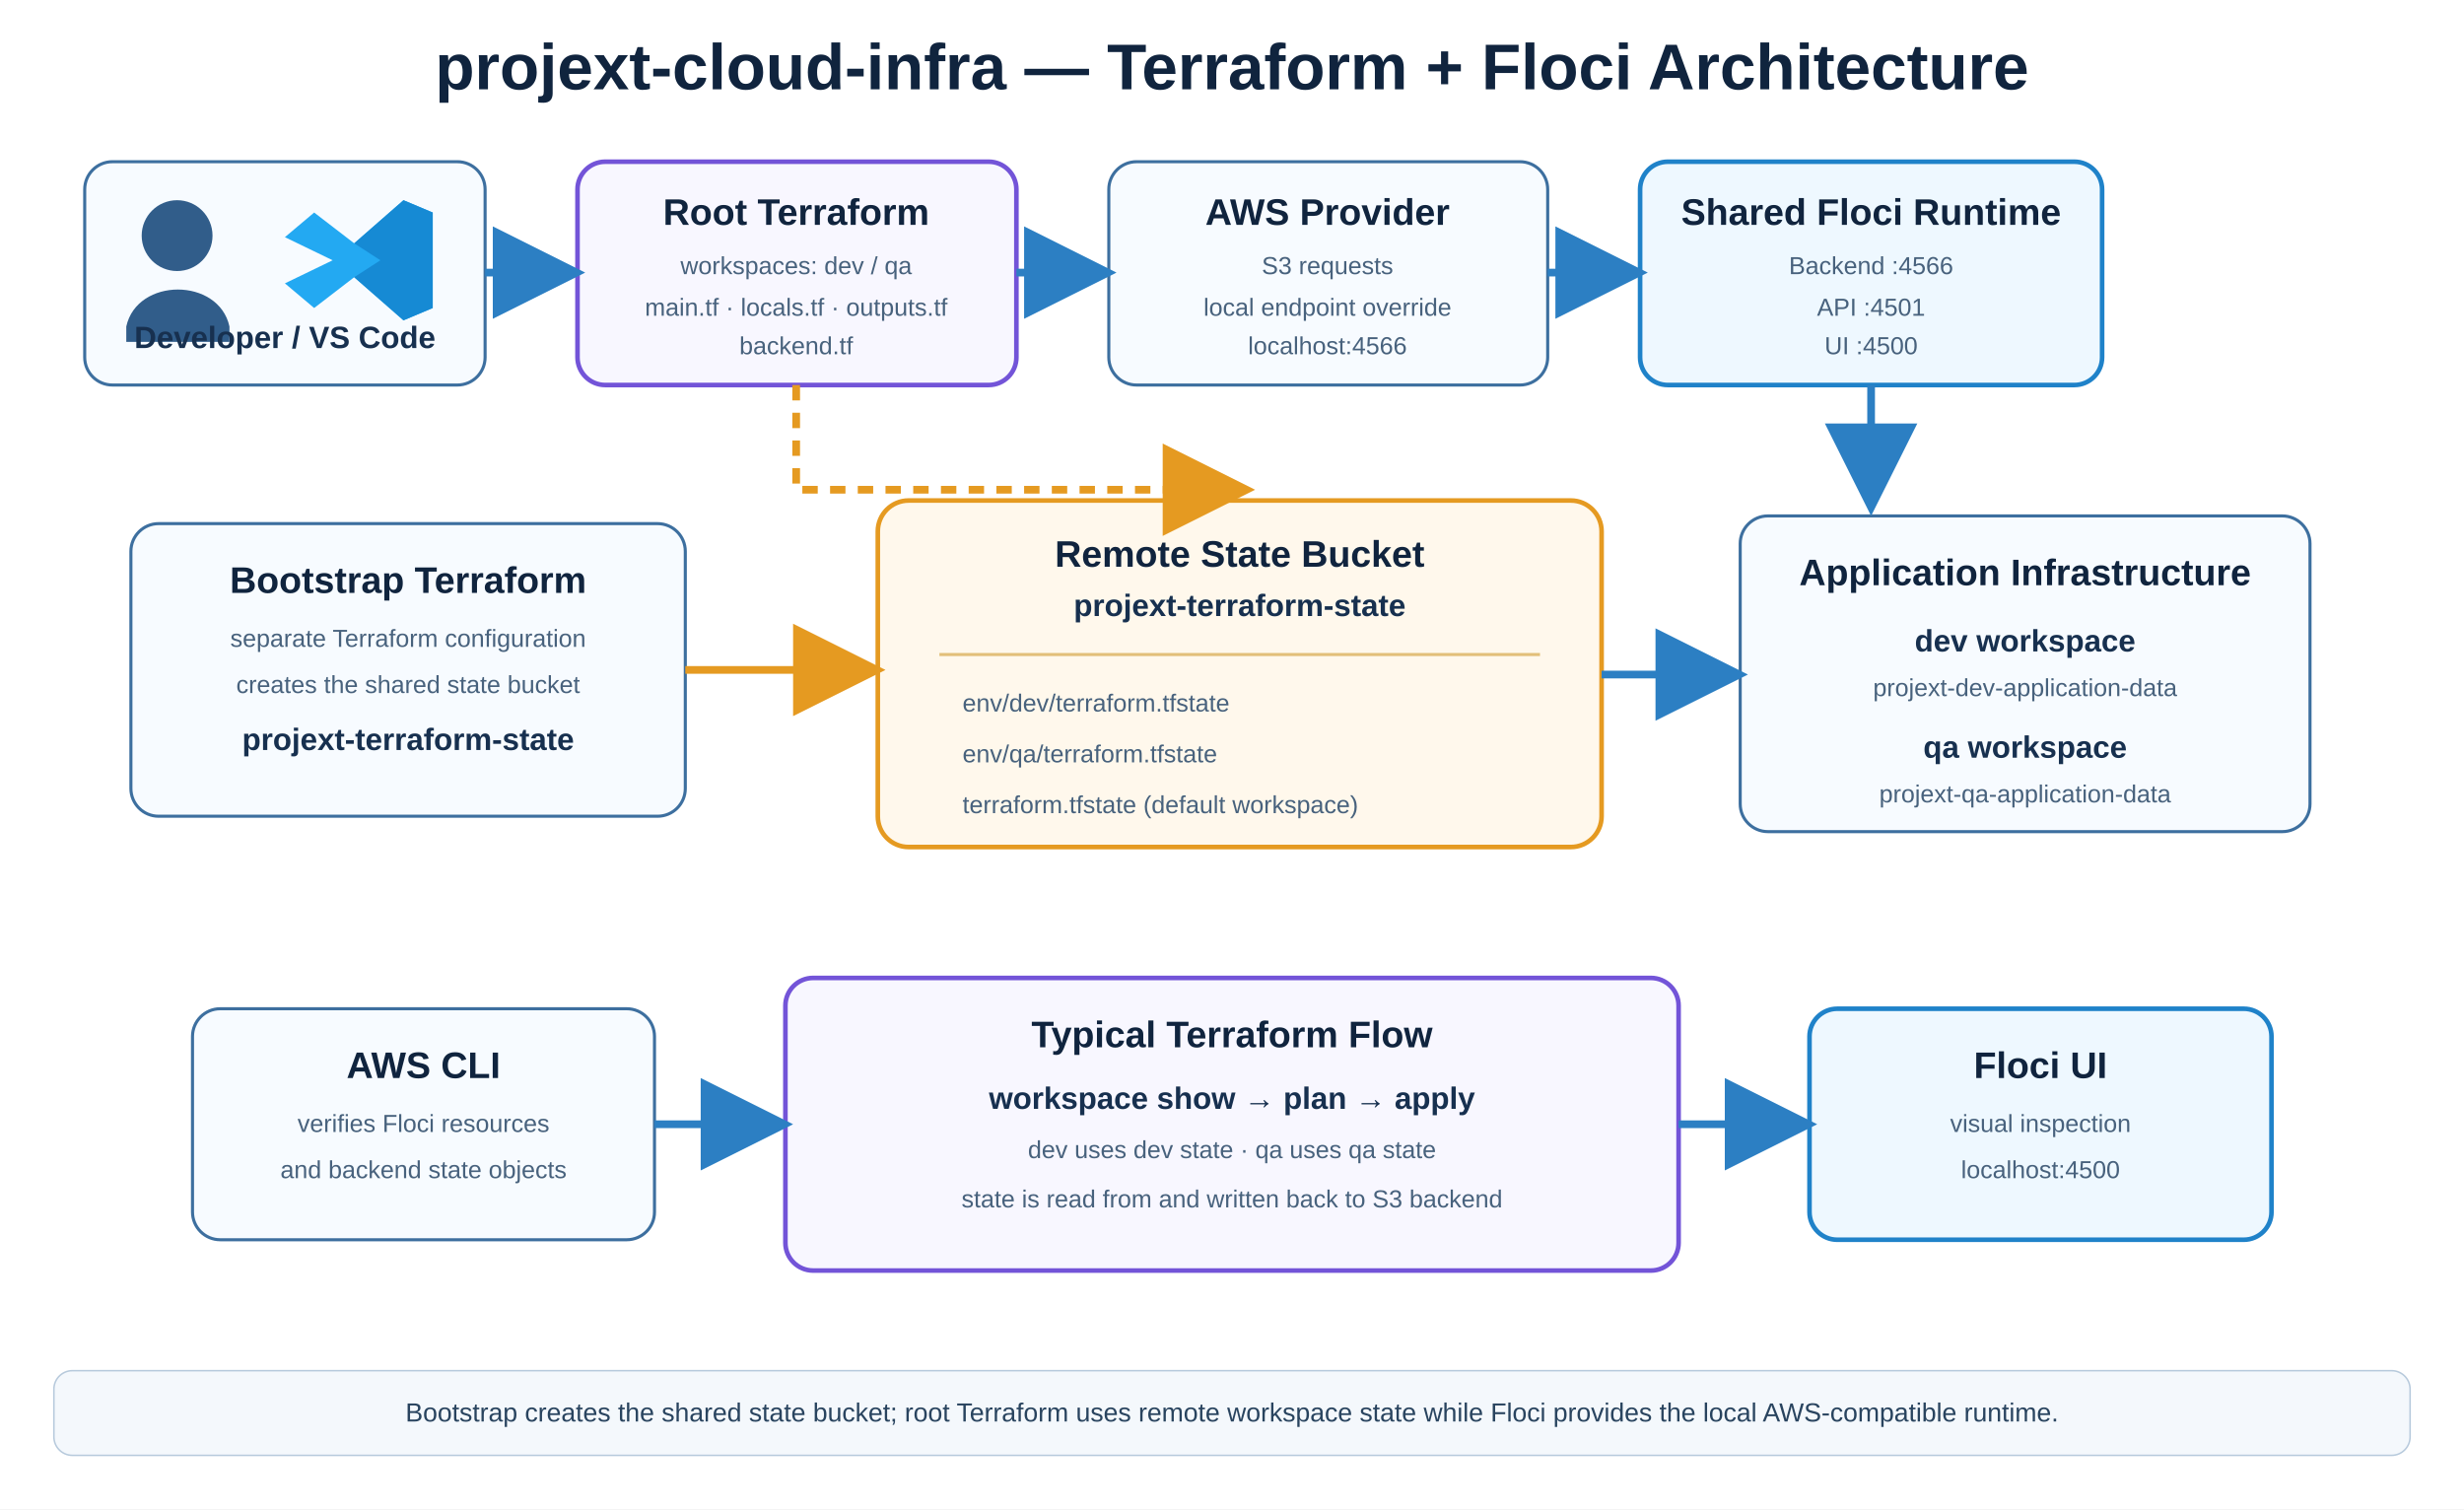
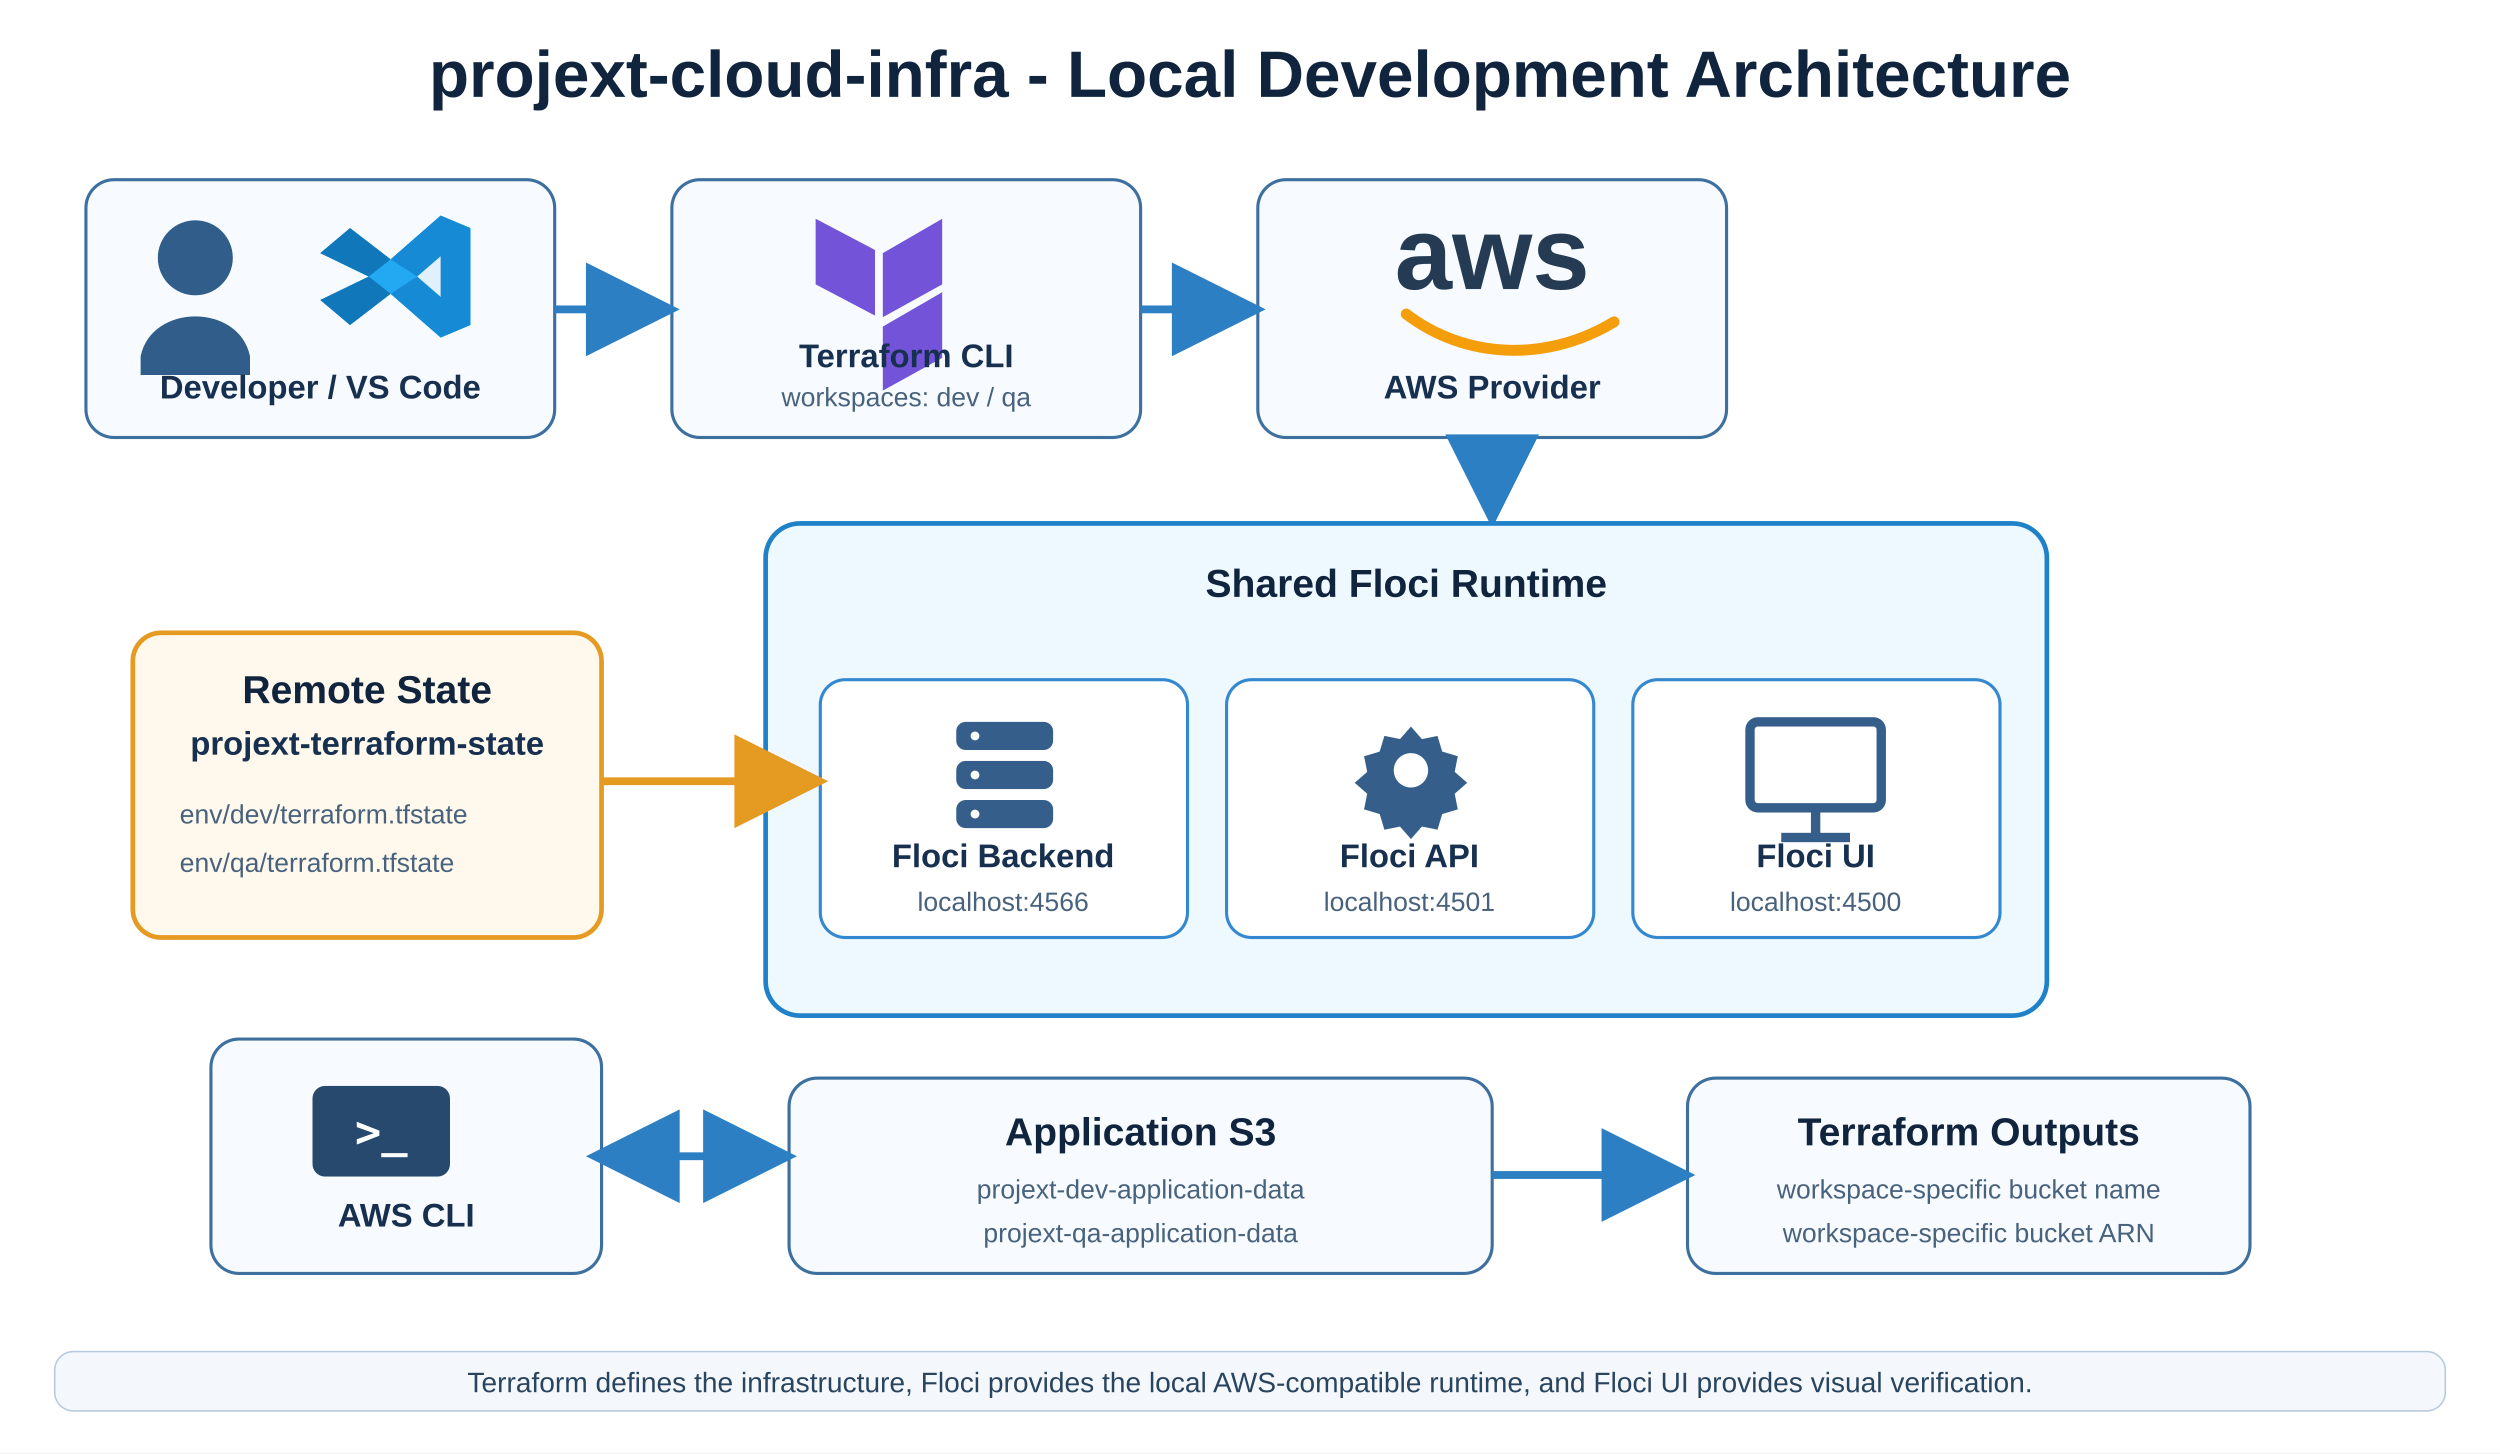
- <svg xmlns="http://www.w3.org/2000/svg" width="1600" height="980" viewBox="0 0 1600 980" role="img" aria-labelledby="title desc">
+ <svg xmlns="http://www.w3.org/2000/svg" width="1600" height="930" viewBox="0 0 1600 930" role="img" aria-labelledby="title desc">
  <defs>
    <style>
      .title{font:700 42px -apple-system,BlinkMacSystemFont,"Segoe UI",Arial,sans-serif;fill:#10243e}
-       .h{font:700 24px -apple-system,BlinkMacSystemFont,"Segoe UI",Arial,sans-serif;fill:#10243e}
-       .t{font:600 20px -apple-system,BlinkMacSystemFont,"Segoe UI",Arial,sans-serif;fill:#17304f}
-       .s{font:500 16px -apple-system,BlinkMacSystemFont,"Segoe UI",Arial,sans-serif;fill:#48627d}
-       .note{font:500 17px -apple-system,BlinkMacSystemFont,"Segoe UI",Arial,sans-serif;fill:#29445f}
+       .h{font:700 25px -apple-system,BlinkMacSystemFont,"Segoe UI",Arial,sans-serif;fill:#10243e}
+       .t{font:600 21px -apple-system,BlinkMacSystemFont,"Segoe UI",Arial,sans-serif;fill:#17304f}
+       .s{font:500 17px -apple-system,BlinkMacSystemFont,"Segoe UI",Arial,sans-serif;fill:#48627d}
+       .note{font:500 18px -apple-system,BlinkMacSystemFont,"Segoe UI",Arial,sans-serif;fill:#29445f}
      .box{fill:#f7fbff;stroke:#3d6f9f;stroke-width:2}
-       .root{fill:#f8f7ff;stroke:#7354d8;stroke-width:3}
+       .inner{fill:#ffffff;stroke:#3488cf;stroke-width:2}
      .runtime{fill:#eef8ff;stroke:#1f82c9;stroke-width:3}
      .state{fill:#fff8ec;stroke:#e59a21;stroke-width:3}
      .arrow{stroke:#2c7fc3;stroke-width:5;fill:none;marker-end:url(#a)}
-       .arrowP{stroke:#7354d8;stroke-width:5;fill:none;marker-end:url(#p)}
+       .arrow2{stroke:#2c7fc3;stroke-width:5;fill:none;marker-start:url(#a2);marker-end:url(#a)}
      .arrowO{stroke:#e59a21;stroke-width:5;fill:none;marker-end:url(#o)}
-       .dash{stroke-dasharray:10 8}
    </style>
    <marker id="a" markerWidth="12" markerHeight="12" refX="10" refY="6" orient="auto">
      <path d="M0,0 L12,6 L0,12 z" fill="#2c7fc3" />
    </marker>
-     <marker id="p" markerWidth="12" markerHeight="12" refX="10" refY="6" orient="auto">
-       <path d="M0,0 L12,6 L0,12 z" fill="#7354d8" />
+     <marker id="a2" markerWidth="12" markerHeight="12" refX="2" refY="6" orient="auto">
+       <path d="M12,0 L0,6 L12,12 z" fill="#2c7fc3" />
    </marker>
    <marker id="o" markerWidth="12" markerHeight="12" refX="10" refY="6" orient="auto">
      <path d="M0,0 L12,6 L0,12 z" fill="#e59a21" />
    </marker>
  </defs>
-   <rect width="1600" height="980" fill="#ffffff" />
-   <text x="800" y="58" text-anchor="middle" class="title">projext-cloud-infra — Terraform + Floci Architecture</text>
-   <rect x="55" y="105" rx="18" ry="18" width="260" height="145" class="box" />
-   <circle cx="115" cy="153" r="23" fill="#315d8a" />
-   <path d="M82 212c7-32 60-32 67 0v10H82z" fill="#315d8a" />
-   <g transform="translate(185 127)">
+   <rect width="1600" height="930" fill="#ffffff" />
+   <text x="800" y="62" text-anchor="middle" class="title">projext-cloud-infra - Local Development Architecture</text>
+   <rect x="55" y="115" rx="18" ry="18" width="300" height="165" class="box" />
+   <circle cx="125" cy="165" r="24" fill="#315d8a" />
+   <path d="M90 228c7-34 63-34 70 0v12H90z" fill="#315d8a" />
+   <g transform="translate(205 135)">
    <path d="M0 27 19 11 45 31 77 3 96 11 96 73 77 81 45 53 19 73 0 57 31 42Z" fill="#23A9F2" />
    <path d="M45 31 77 3 96 11 96 73 77 81 45 53 62 42Z" fill="#168AD4" />
+     <path d="M19 11 45 31 31 42 0 27Z" fill="#1177BB" />
+     <path d="M19 73 45 53 31 42 0 57Z" fill="#1177BB" />
+     <path d="M62 42 77 29 77 55Z" fill="#EAF6FF" opacity=".95" />
  </g>
-   <text x="185" y="226" text-anchor="middle" class="t">Developer / VS Code</text>
-   <rect x="375" y="105" rx="18" ry="18" width="285" height="145" class="root" />
-   <text x="517" y="146" text-anchor="middle" class="h">Root Terraform</text>
-   <text x="517" y="178" text-anchor="middle" class="s">workspaces: dev / qa</text>
-   <text x="517" y="205" text-anchor="middle" class="s">main.tf · locals.tf · outputs.tf</text>
-   <text x="517" y="230" text-anchor="middle" class="s">backend.tf</text>
-   <rect x="720" y="105" rx="18" ry="18" width="285" height="145" class="box" />
-   <text x="862" y="146" text-anchor="middle" class="h">AWS Provider</text>
-   <text x="862" y="178" text-anchor="middle" class="s">S3 requests</text>
-   <text x="862" y="205" text-anchor="middle" class="s">local endpoint override</text>
-   <text x="862" y="230" text-anchor="middle" class="s">localhost:4566</text>
-   <rect x="1065" y="105" rx="18" ry="18" width="300" height="145" class="runtime" />
-   <text x="1215" y="146" text-anchor="middle" class="h">Shared Floci Runtime</text>
-   <text x="1215" y="178" text-anchor="middle" class="s">Backend :4566</text>
-   <text x="1215" y="205" text-anchor="middle" class="s">API :4501</text>
-   <text x="1215" y="230" text-anchor="middle" class="s">UI :4500</text>
-   <path d="M315 177H370" class="arrow" />
-   <path d="M660 177H715" class="arrow" />
-   <path d="M1005 177H1060" class="arrow" />
-   <rect x="85" y="340" rx="18" ry="18" width="360" height="190" class="box" />
-   <text x="265" y="385" text-anchor="middle" class="h">Bootstrap Terraform</text>
-   <text x="265" y="420" text-anchor="middle" class="s">separate Terraform configuration</text>
-   <text x="265" y="450" text-anchor="middle" class="s">creates the shared state bucket</text>
-   <text x="265" y="487" text-anchor="middle" class="t">projext-terraform-state</text>
-   <rect x="570" y="325" rx="20" ry="20" width="470" height="225" class="state" />
-   <text x="805" y="368" text-anchor="middle" class="h">Remote State Bucket</text>
-   <text x="805" y="400" text-anchor="middle" class="t">projext-terraform-state</text>
-   <line x1="610" y1="425" x2="1000" y2="425" stroke="#e2bf79" stroke-width="2" />
-   <text x="625" y="462" class="s">env/dev/terraform.tfstate</text>
-   <text x="625" y="495" class="s">env/qa/terraform.tfstate</text>
-   <text x="625" y="528" class="s">terraform.tfstate (default workspace)</text>
-   <path d="M445 435H565" class="arrowO" />
-   <path d="M517 250V318H805" class="arrowO dash" />
-   <rect x="1130" y="335" rx="18" ry="18" width="370" height="205" class="box" />
-   <text x="1315" y="380" text-anchor="middle" class="h">Application Infrastructure</text>
-   <text x="1315" y="423" text-anchor="middle" class="t">dev workspace</text>
-   <text x="1315" y="452" text-anchor="middle" class="s">projext-dev-application-data</text>
-   <text x="1315" y="492" text-anchor="middle" class="t">qa workspace</text>
-   <text x="1315" y="521" text-anchor="middle" class="s">projext-qa-application-data</text>
-   <path d="M1215 250V325" class="arrow" />
-   <path d="M1040 438H1125" class="arrow" />
-   <rect x="125" y="655" rx="18" ry="18" width="300" height="150" class="box" />
-   <text x="275" y="700" text-anchor="middle" class="h">AWS CLI</text>
-   <text x="275" y="735" text-anchor="middle" class="s">verifies Floci resources</text>
-   <text x="275" y="765" text-anchor="middle" class="s">and backend state objects</text>
-   <rect x="510" y="635" rx="18" ry="18" width="580" height="190" class="root" />
-   <text x="800" y="680" text-anchor="middle" class="h">Typical Terraform Flow</text>
-   <text x="800" y="720" text-anchor="middle" class="t">workspace show → plan → apply</text>
-   <text x="800" y="752" text-anchor="middle" class="s">dev uses dev state · qa uses qa state</text>
-   <text x="800" y="784" text-anchor="middle" class="s">state is read from and written back to S3 backend</text>
-   <rect x="1175" y="655" rx="18" ry="18" width="300" height="150" class="runtime" />
-   <text x="1325" y="700" text-anchor="middle" class="h">Floci UI</text>
-   <text x="1325" y="735" text-anchor="middle" class="s">visual inspection</text>
-   <text x="1325" y="765" text-anchor="middle" class="s">localhost:4500</text>
-   <path d="M425 730H505" class="arrow" />
-   <path d="M1090 730H1170" class="arrow" />
-   <rect x="35" y="890" width="1530" height="55" rx="12" fill="#f4f8fc" stroke="#b7cadc" />
-   <text x="800" y="923" text-anchor="middle" class="note">Bootstrap creates the shared state bucket; root Terraform uses remote workspace state while Floci provides the local AWS-compatible runtime.</text>
+   <text x="205" y="255" text-anchor="middle" class="t">Developer / VS Code</text>
+   <rect x="430" y="115" rx="18" ry="18" width="300" height="165" class="box" />
+   <g transform="translate(522 140)" fill="#7354d8">
+     <path d="M0 0l38 20v42L0 42z" />
+     <path d="M43 22l38-22v42L43 63z" />
+     <path d="M43 69l38-22v42l-38 21z" />
+   </g>
+   <text x="580" y="235" text-anchor="middle" class="t">Terraform CLI</text>
+   <text x="580" y="260" text-anchor="middle" class="s">workspaces: dev / qa</text>
+   <rect x="805" y="115" rx="18" ry="18" width="300" height="165" class="box" />
+   <text x="955" y="185" text-anchor="middle" style="font:700 66px Arial,sans-serif;fill:#243b53">aws</text>
+   <path d="M900 201c38 29 90 31 133 5" stroke="#f59e0b" stroke-width="7" fill="none" stroke-linecap="round" />
+   <text x="955" y="255" text-anchor="middle" class="t">AWS Provider</text>
+   <path d="M355 198H425" class="arrow" />
+   <path d="M730 198H800" class="arrow" />
+   <path d="M955 280V328" class="arrow" />
+   <rect x="490" y="335" rx="22" ry="22" width="820" height="315" class="runtime" />
+   <text x="900" y="382" text-anchor="middle" class="h">Shared Floci Runtime</text>
+   <rect x="525" y="435" rx="16" ry="16" width="235" height="165" class="inner" />
+   <g transform="translate(612 462)" fill="#355f8a">
+     <rect x="0" y="0" width="62" height="18" rx="6" />
+     <rect x="0" y="25" width="62" height="18" rx="6" />
+     <rect x="0" y="50" width="62" height="18" rx="6" />
+     <circle cx="12" cy="9" r="2.8" fill="#fff" />
+     <circle cx="12" cy="34" r="2.8" fill="#fff" />
+     <circle cx="12" cy="59" r="2.8" fill="#fff" />
+   </g>
+   <text x="642" y="555" text-anchor="middle" class="t">Floci Backend</text>
+   <text x="642" y="583" text-anchor="middle" class="s">localhost:4566</text>
+   <rect x="785" y="435" rx="16" ry="16" width="235" height="165" class="inner" />
+   <g transform="translate(875 465)" fill="#355f8a">
+     <circle cx="28" cy="28" r="15" fill="#fff" />
+     <path d="M28 0l7 8 10-2 3 10 10 3-2 10 8 7-8 7 2 10-10 3-3 10-10-2-7 8-7-8-10 2-3-10-10-3 2-10-8-7 8-7-2-10 10-3 3-10 10 2z" fill="#355f8a" />
+     <circle cx="28" cy="28" r="11" fill="#fff" />
+   </g>
+   <text x="902" y="555" text-anchor="middle" class="t">Floci API</text>
+   <text x="902" y="583" text-anchor="middle" class="s">localhost:4501</text>
+   <rect x="1045" y="435" rx="16" ry="16" width="235" height="165" class="inner" />
+   <rect x="1120" y="462" width="84" height="55" rx="5" fill="none" stroke="#355f8a" stroke-width="6" />
+   <line x1="1162" y1="517" x2="1162" y2="534" stroke="#355f8a" stroke-width="6" />
+   <line x1="1140" y1="536" x2="1184" y2="536" stroke="#355f8a" stroke-width="6" />
+   <text x="1162" y="555" text-anchor="middle" class="t">Floci UI</text>
+   <text x="1162" y="583" text-anchor="middle" class="s">localhost:4500</text>
+   <rect x="85" y="405" rx="18" ry="18" width="300" height="195" class="state" />
+   <text x="235" y="450" text-anchor="middle" class="h">Remote State</text>
+   <text x="235" y="483" text-anchor="middle" class="t">projext-terraform-state</text>
+   <text x="115" y="527" class="s">env/dev/terraform.tfstate</text>
+   <text x="115" y="558" class="s">env/qa/terraform.tfstate</text>
+   <path d="M385 500H520" class="arrowO" />
+   <rect x="135" y="665" rx="18" ry="18" width="250" height="150" class="box" />
+   <rect x="200" y="695" width="88" height="58" rx="8" fill="#27496d" />
+   <text x="244" y="734" text-anchor="middle" style="font:700 28px monospace;fill:#fff">&gt;_</text>
+   <text x="260" y="785" text-anchor="middle" class="t">AWS CLI</text>
+   <rect x="505" y="690" rx="18" ry="18" width="450" height="125" class="box" />
+   <text x="730" y="733" text-anchor="middle" class="h">Application S3</text>
+   <text x="730" y="767" text-anchor="middle" class="s">projext-dev-application-data</text>
+   <text x="730" y="795" text-anchor="middle" class="s">projext-qa-application-data</text>
+   <rect x="1080" y="690" rx="18" ry="18" width="360" height="125" class="box" />
+   <text x="1260" y="733" text-anchor="middle" class="h">Terraform Outputs</text>
+   <text x="1260" y="767" text-anchor="middle" class="s">workspace-specific bucket name</text>
+   <text x="1260" y="795" text-anchor="middle" class="s">workspace-specific bucket ARN</text>
+   <path d="M385 740H500" class="arrow2" />
+   <path d="M955 752H1075" class="arrow" />
+   <rect x="35" y="865" width="1530" height="38" rx="12" fill="#f4f8fc" stroke="#b7cadc" />
+   <text x="800" y="891" text-anchor="middle" class="note">Terraform defines the infrastructure, Floci provides the local AWS-compatible runtime, and Floci UI provides visual verification.</text>
</svg>
